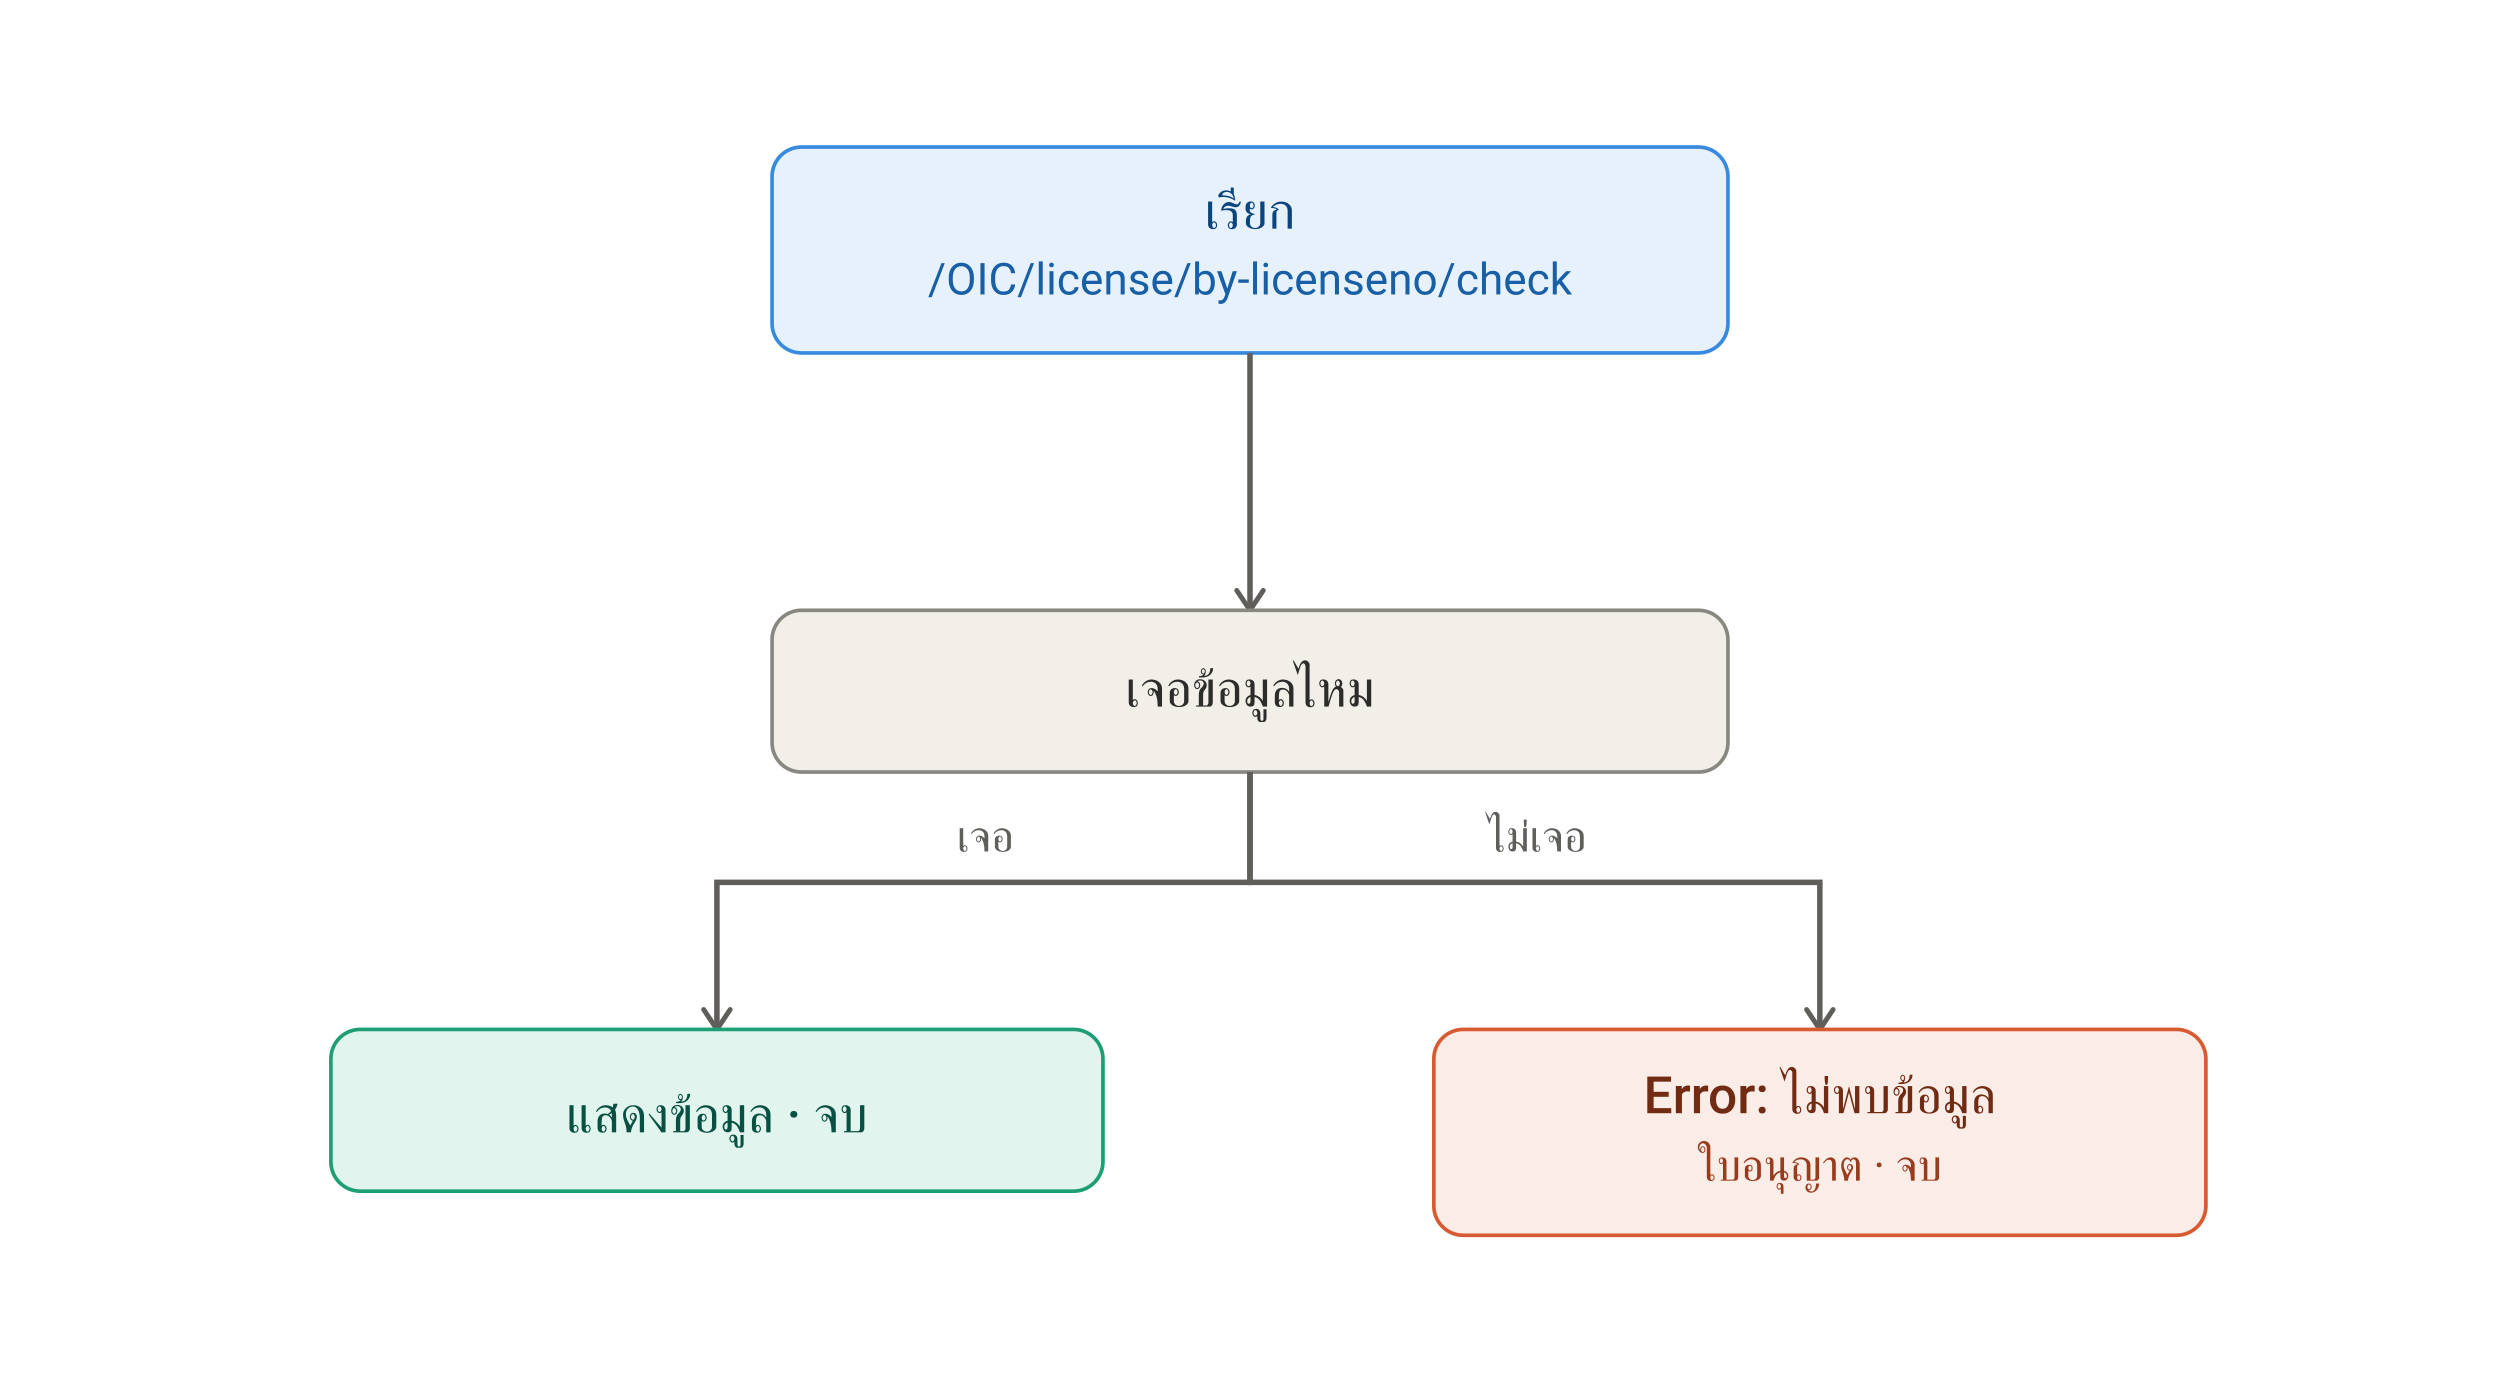
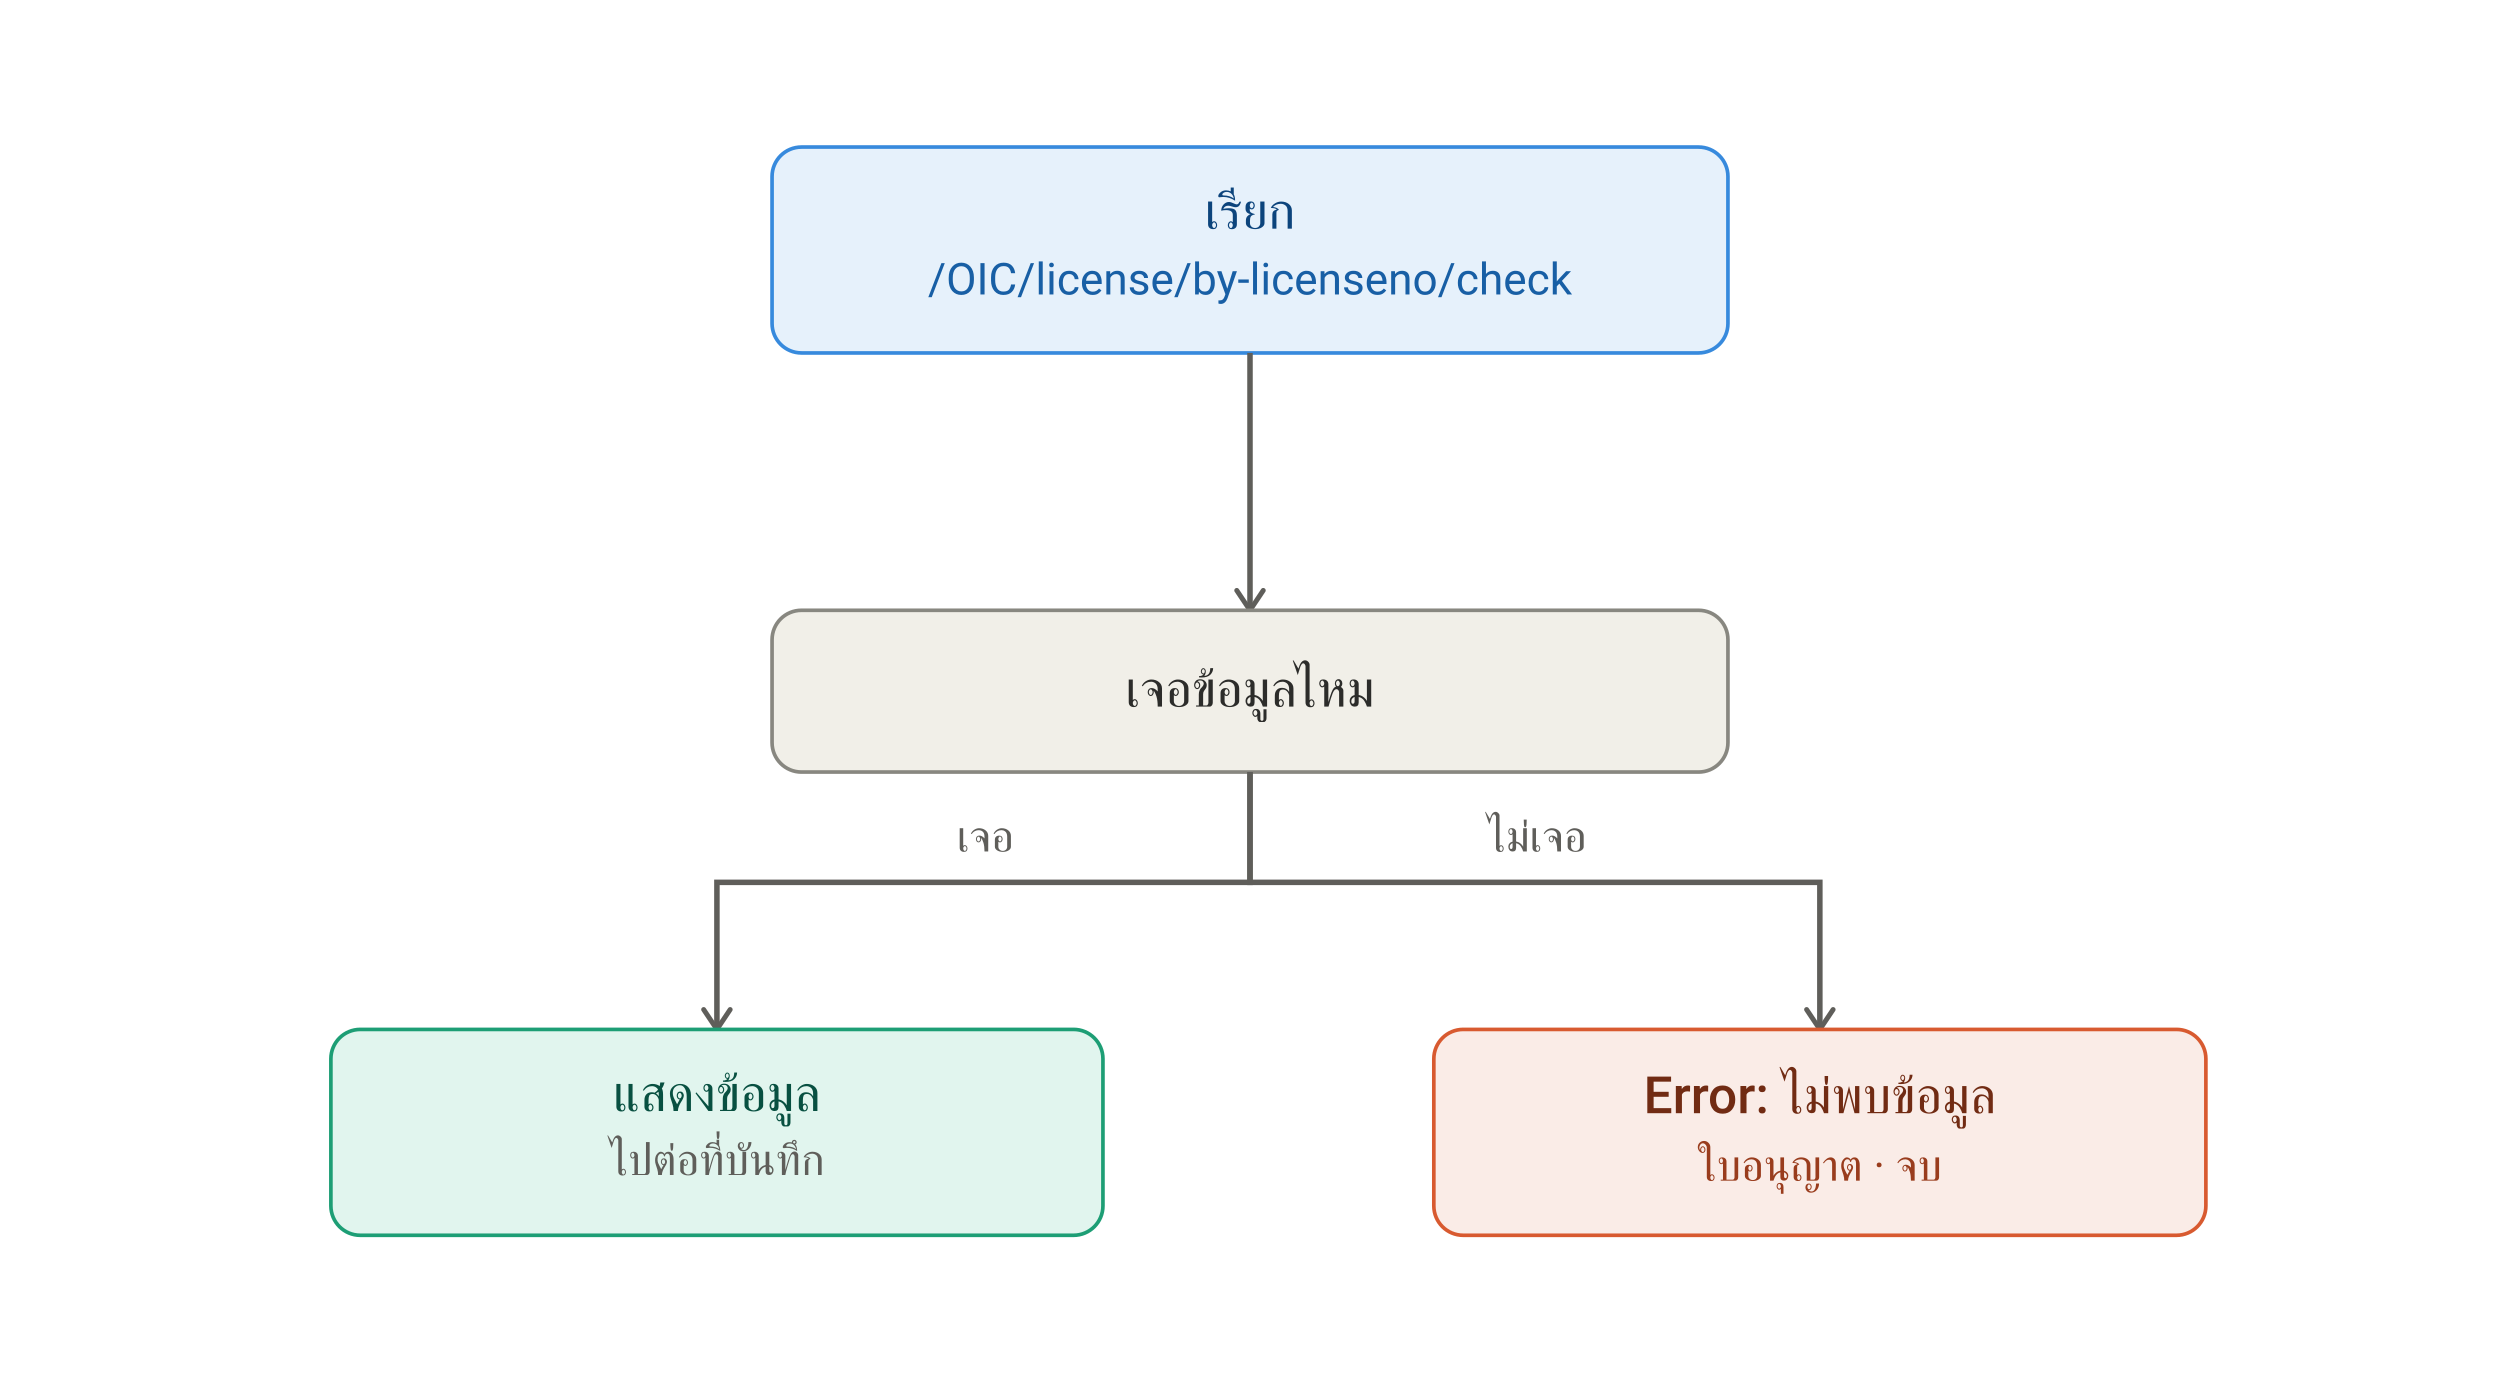
<svg xmlns="http://www.w3.org/2000/svg" width="680" height="380" viewBox="0 0 680 380" role="img">
  <style>
  text{font-family:"TH Sarabun New",Thonburi,-apple-system,"Segoe UI",Roboto,Helvetica,Arial,sans-serif;fill:#0f172a;}
  .t{font-size:14px;}
  .ts{font-size:12px;fill:#5f5e5a;}
  .th{font-size:14px;font-weight:500;}
  .arr{stroke:#5f5e5a;stroke-width:1.5;fill:none;}
  .c-gray rect{fill:#F1EFE8;stroke:#888780;}
  .c-gray text{fill:#2C2C2A;}
  .c-blue rect{fill:#E6F1FB;stroke:#378ADD;}
  .c-blue .th{fill:#0C447C;}
  .c-blue .ts{fill:#185FA5;}
  .c-teal rect{fill:#E1F5EE;stroke:#1D9E75;}
  .c-teal .th{fill:#085041;}
  .c-coral rect{fill:#FAECE7;stroke:#D85A30;}
  .c-coral .th{fill:#712B13;}
  .c-coral .ts{fill:#993C1D;}
</style>
  <defs>
    <marker id="arrow4" viewBox="0 0 10 10" refX="8" refY="5" markerWidth="6" markerHeight="6" orient="auto-start-reverse">
      <path d="M2 1L8 5L2 9" fill="none" stroke="#5f5e5a" stroke-width="1.5" stroke-linecap="round" stroke-linejoin="round" />
    </marker>
  </defs>
  <g class="c-blue">
    <rect x="210" y="40" width="260" height="56" rx="8" />
    <text class="th" x="340" y="58" text-anchor="middle" dominant-baseline="central">เรียก</text>
    <text class="ts" x="340" y="76" text-anchor="middle" dominant-baseline="central">/OIC/license/by-licenseno/check</text>
  </g>
  <line x1="340" y1="96" x2="340" y2="166" class="arr" marker-end="url(#arrow4)" />
  <g class="c-gray">
    <rect x="210" y="166" width="260" height="44" rx="8" />
    <text class="th" x="340" y="188" text-anchor="middle" dominant-baseline="central">เจอข้อมูลไหม</text>
  </g>
  <path d="M 340 210 L 340 240 L 195 240 L 195 280" class="arr" marker-end="url(#arrow4)" />
  <path d="M 340 210 L 340 240 L 495 240 L 495 280" class="arr" marker-end="url(#arrow4)" />
  <text class="ts" x="268" y="228" text-anchor="middle" dominant-baseline="central">เจอ</text>
  <text class="ts" x="418" y="228" text-anchor="middle" dominant-baseline="central">ไม่เจอ</text>
  <g class="c-teal">
-     <rect x="90" y="280" width="210" height="44" rx="8" />
-     <text class="th" x="195" y="302" text-anchor="middle" dominant-baseline="central">แสดงข้อมูล · จบ</text>
+     <rect x="90" y="280" width="210" height="56" rx="8" />
+     <text class="th" x="195" y="298" text-anchor="middle" dominant-baseline="central">แสดงข้อมูล</text>
+     <text class="ts" x="195" y="316" text-anchor="middle" dominant-baseline="central">ไปต่อที่บันทึก</text>
  </g>
  <g class="c-coral">
    <rect x="390" y="280" width="210" height="56" rx="8" />
    <text class="th" x="495" y="298" text-anchor="middle" dominant-baseline="central">Error: ไม่พบข้อมูล</text>
    <text class="ts" x="495" y="316" text-anchor="middle" dominant-baseline="central">ใบอนุญาต · จบ</text>
  </g>
</svg>
